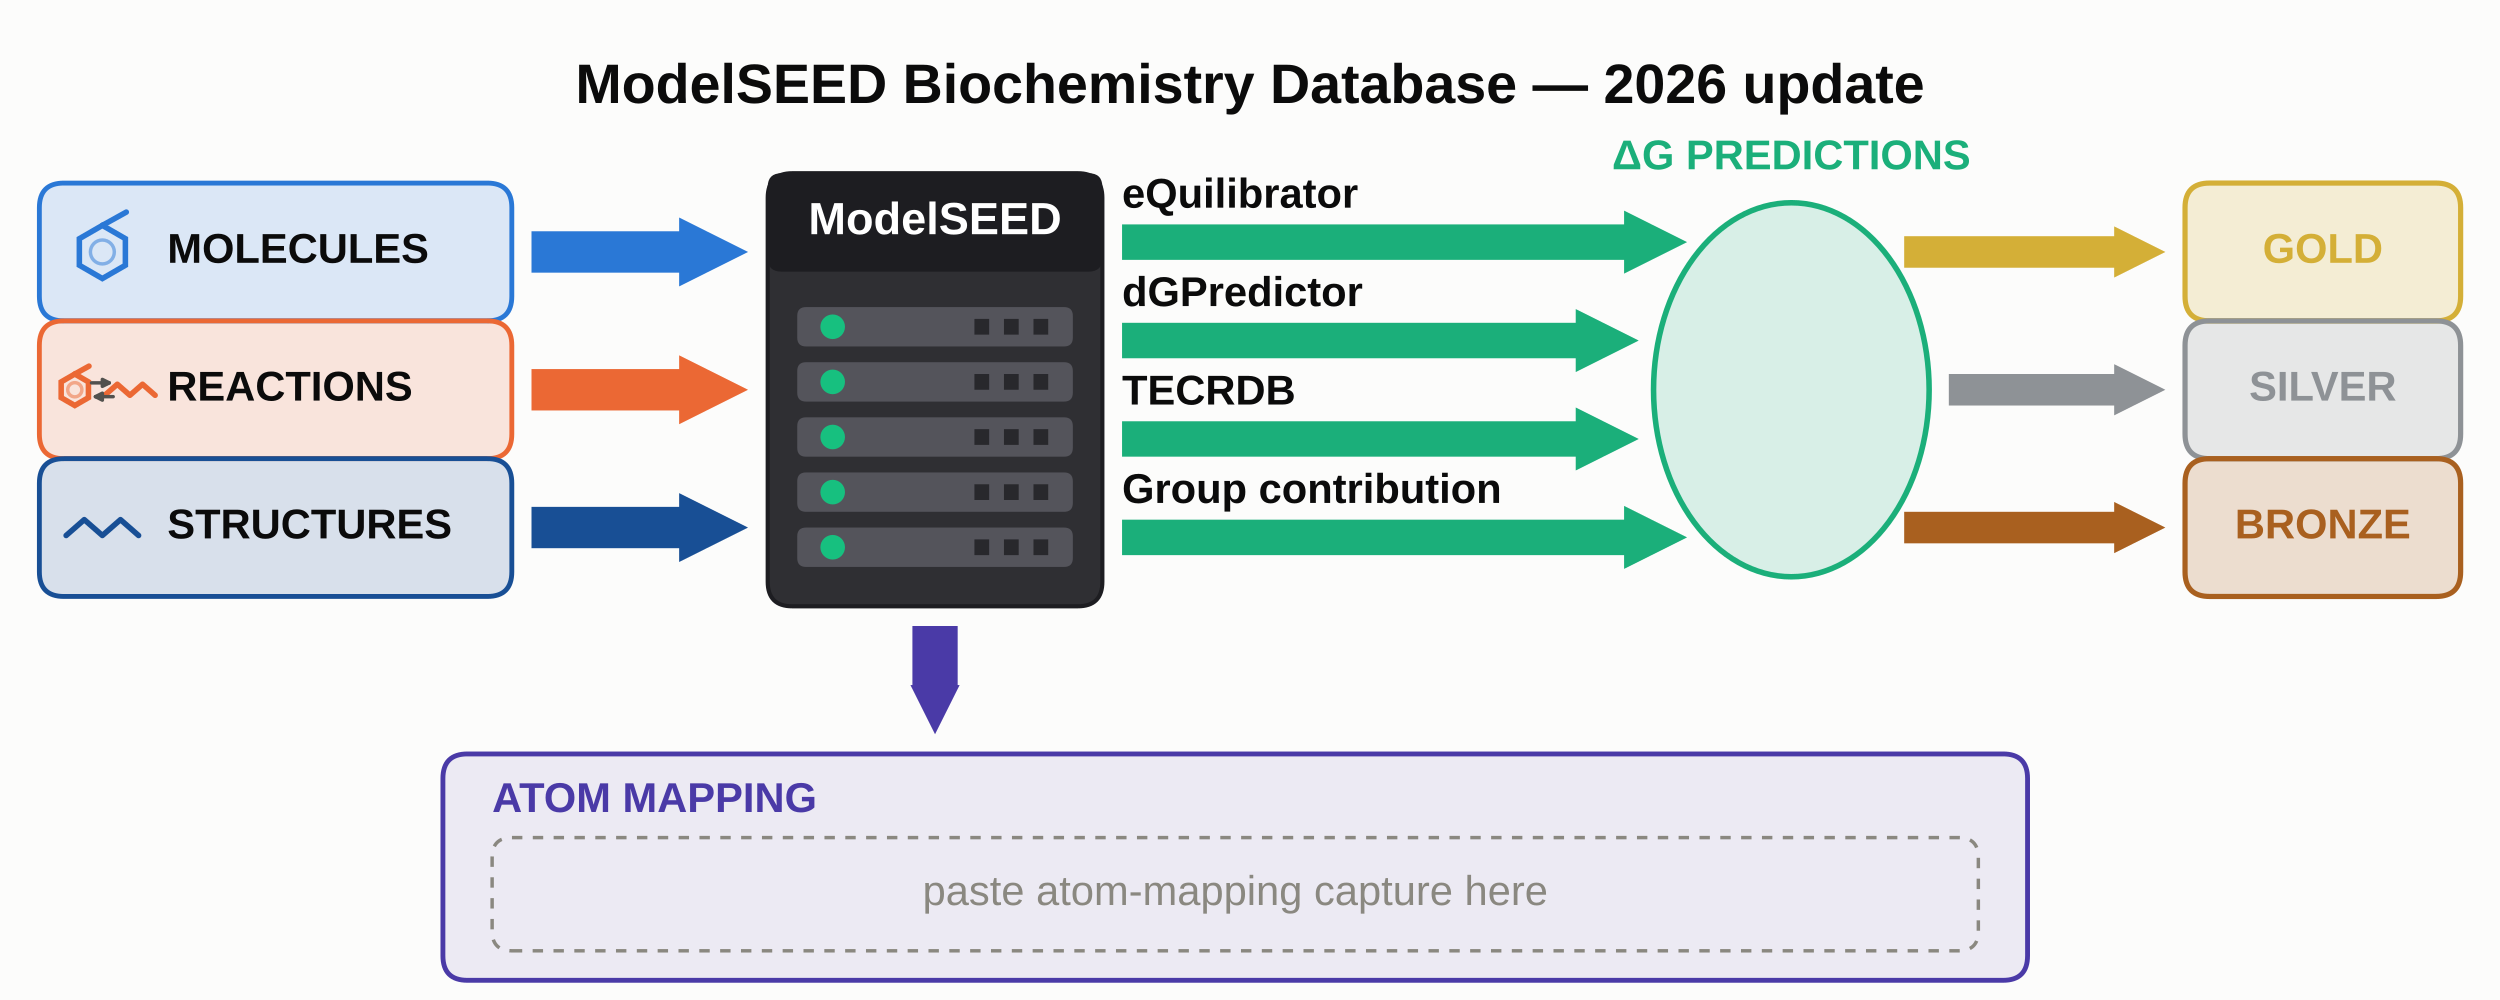
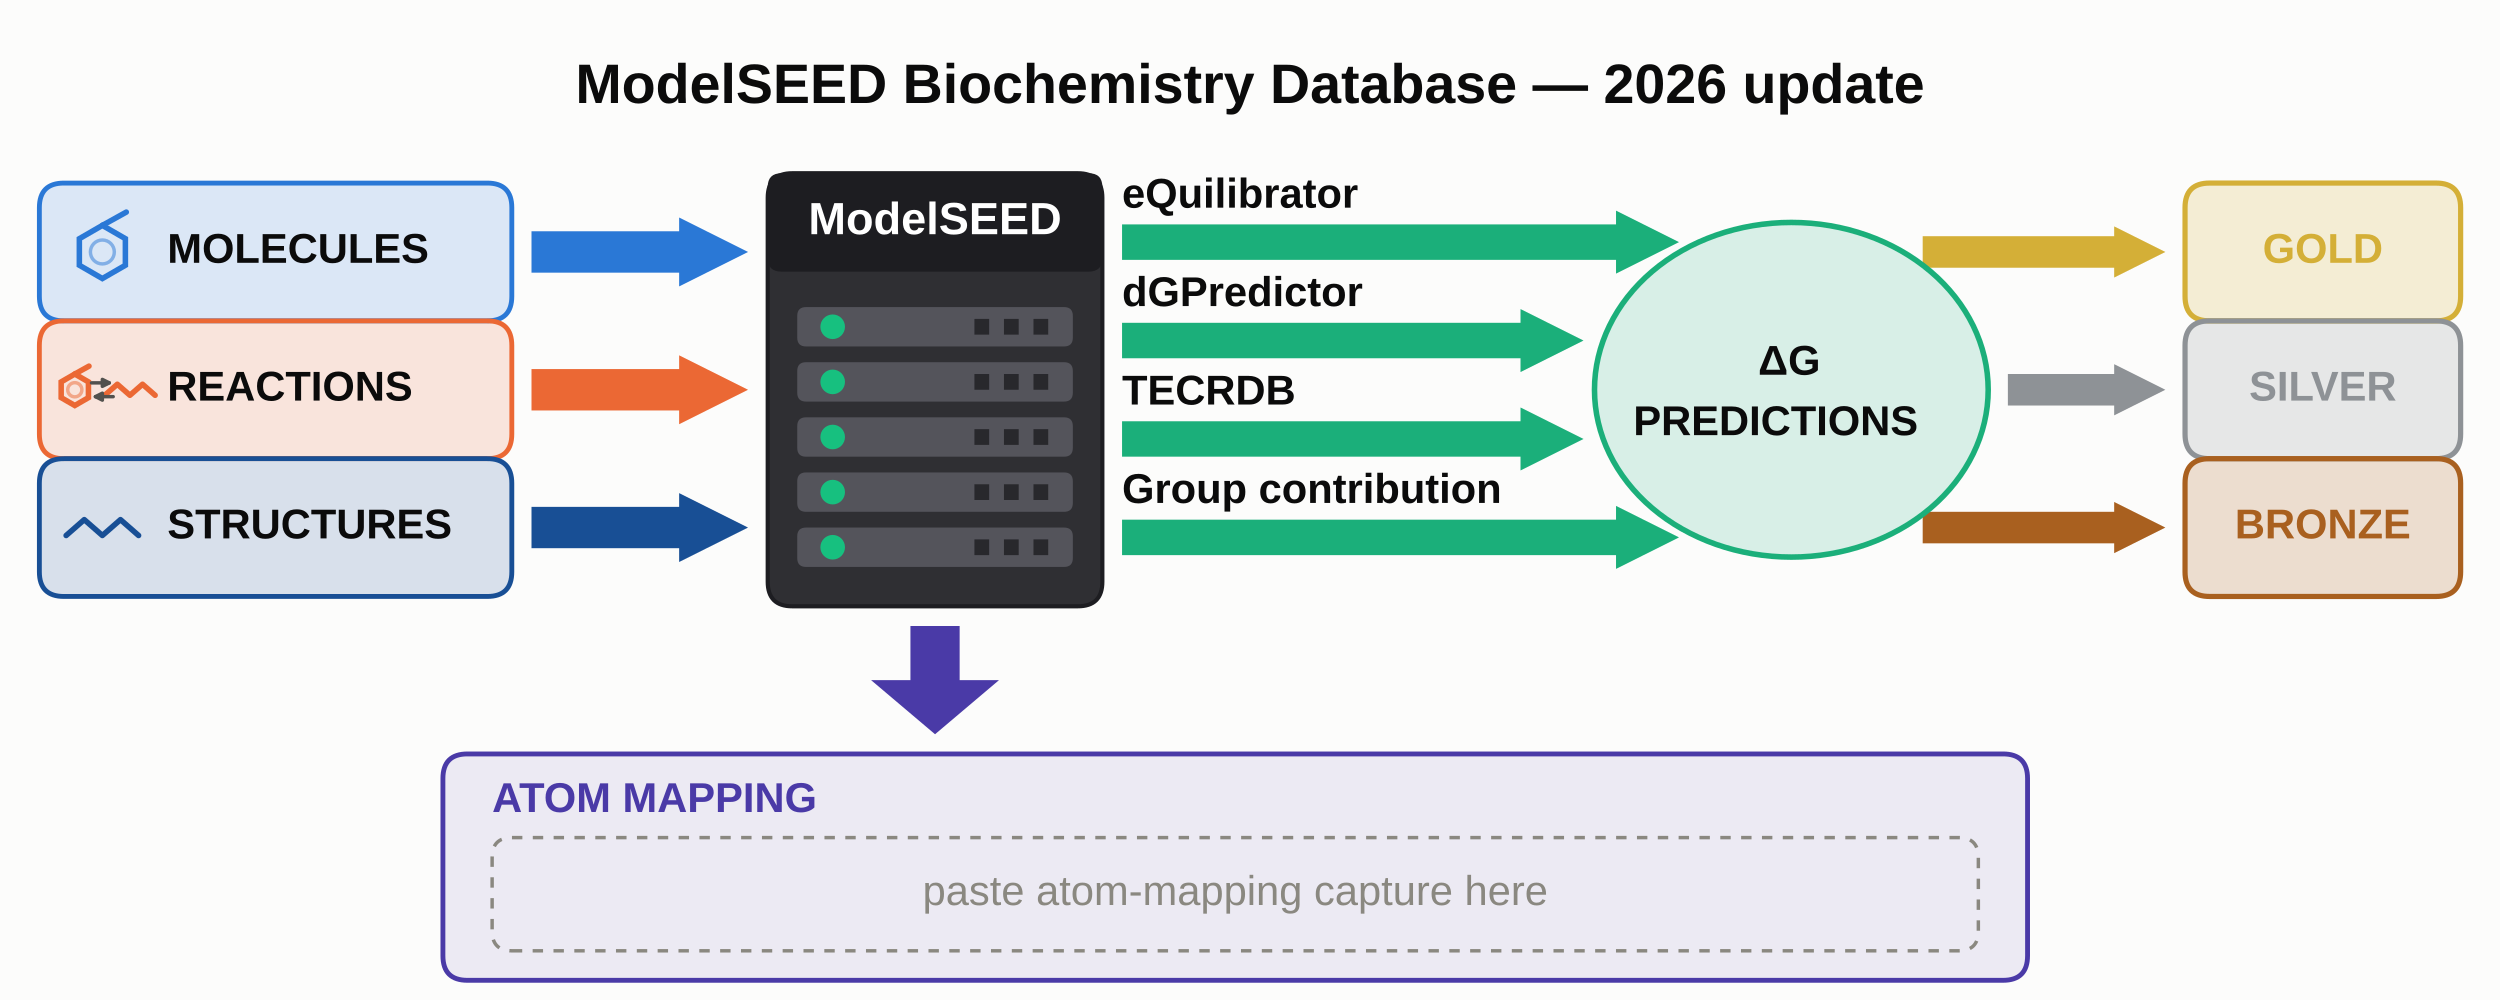
<svg xmlns="http://www.w3.org/2000/svg" width="720pt" height="288pt" viewBox="0 0 720 288" version="1.1">
  <defs>
    <style type="text/css">*{stroke-linejoin: round; stroke-linecap: butt}</style>
  </defs>
  <g id="figure_1">
    <g id="patch_1">
      <path d="M 0 288  L 720 288  L 720 0  L 0 0  z " style="fill: #fcfcfb" />
    </g>
    <g id="axes_1">
      <g id="patch_2">
-         <path d="M 18.425 92.409  L 140.315 92.409  Q 147.402 92.409 147.402 85.323  L 147.402 59.811  Q 147.402 52.724 140.315 52.724  L 18.425 52.724  Q 11.339 52.724 11.339 59.811  L 11.339 85.323  Q 11.339 92.409 18.425 92.409  z " clip-path="url(#p11596e34c2)" style="fill: #2a78d6; opacity: 0.16" />
+         <path d="M 18.425 92.409  L 140.315 92.409  Q 147.402 92.409 147.402 85.323  L 147.402 59.811  Q 147.402 52.724 140.315 52.724  L 18.425 52.724  Q 11.339 52.724 11.339 59.811  L 11.339 85.323  Q 11.339 92.409 18.425 92.409  z " clip-path="url(#pfcc7921857)" style="fill: #2a78d6; opacity: 0.16" />
      </g>
      <g id="patch_3">
-         <path d="M 18.425 92.409  L 140.315 92.409  Q 147.402 92.409 147.402 85.323  L 147.402 59.811  Q 147.402 52.724 140.315 52.724  L 18.425 52.724  Q 11.339 52.724 11.339 59.811  L 11.339 85.323  Q 11.339 92.409 18.425 92.409  L 18.425 92.409  z " clip-path="url(#p11596e34c2)" style="fill: none; stroke: #2a78d6; stroke-width: 1.4; stroke-linejoin: miter" />
+         <path d="M 18.425 92.409  L 140.315 92.409  Q 147.402 92.409 147.402 85.323  L 147.402 59.811  Q 147.402 52.724 140.315 52.724  L 18.425 52.724  Q 11.339 52.724 11.339 59.811  L 11.339 85.323  Q 11.339 92.409 18.425 92.409  L 18.425 92.409  z " clip-path="url(#pfcc7921857)" style="fill: none; stroke: #2a78d6; stroke-width: 1.4; stroke-linejoin: miter" />
      </g>
      <g id="patch_4">
-         <path d="M 18.425 132.094  L 140.315 132.094  Q 147.402 132.094 147.402 125.008  L 147.402 99.496  Q 147.402 92.409 140.315 92.409  L 18.425 92.409  Q 11.339 92.409 11.339 99.496  L 11.339 125.008  Q 11.339 132.094 18.425 132.094  z " clip-path="url(#p11596e34c2)" style="fill: #eb6834; opacity: 0.16" />
+         <path d="M 18.425 132.094  L 140.315 132.094  Q 147.402 132.094 147.402 125.008  L 147.402 99.496  Q 147.402 92.409 140.315 92.409  L 18.425 92.409  Q 11.339 92.409 11.339 99.496  L 11.339 125.008  Q 11.339 132.094 18.425 132.094  z " clip-path="url(#pfcc7921857)" style="fill: #eb6834; opacity: 0.16" />
      </g>
      <g id="patch_5">
-         <path d="M 18.425 132.094  L 140.315 132.094  Q 147.402 132.094 147.402 125.008  L 147.402 99.496  Q 147.402 92.409 140.315 92.409  L 18.425 92.409  Q 11.339 92.409 11.339 99.496  L 11.339 125.008  Q 11.339 132.094 18.425 132.094  L 18.425 132.094  z " clip-path="url(#p11596e34c2)" style="fill: none; stroke: #eb6834; stroke-width: 1.4; stroke-linejoin: miter" />
+         <path d="M 18.425 132.094  L 140.315 132.094  Q 147.402 132.094 147.402 125.008  L 147.402 99.496  Q 147.402 92.409 140.315 92.409  L 18.425 92.409  Q 11.339 92.409 11.339 99.496  L 11.339 125.008  Q 11.339 132.094 18.425 132.094  L 18.425 132.094  z " clip-path="url(#pfcc7921857)" style="fill: none; stroke: #eb6834; stroke-width: 1.4; stroke-linejoin: miter" />
      </g>
      <g id="patch_6">
-         <path d="M 18.425 171.78  L 140.315 171.78  Q 147.402 171.78 147.402 164.693  L 147.402 139.181  Q 147.402 132.094 140.315 132.094  L 18.425 132.094  Q 11.339 132.094 11.339 139.181  L 11.339 164.693  Q 11.339 171.78 18.425 171.78  z " clip-path="url(#p11596e34c2)" style="fill: #184f95; opacity: 0.16" />
+         <path d="M 18.425 171.78  L 140.315 171.78  Q 147.402 171.78 147.402 164.693  L 147.402 139.181  Q 147.402 132.094 140.315 132.094  L 18.425 132.094  Q 11.339 132.094 11.339 139.181  L 11.339 164.693  Q 11.339 171.78 18.425 171.78  z " clip-path="url(#pfcc7921857)" style="fill: #184f95; opacity: 0.16" />
      </g>
      <g id="patch_7">
-         <path d="M 18.425 171.78  L 140.315 171.78  Q 147.402 171.78 147.402 164.693  L 147.402 139.181  Q 147.402 132.094 140.315 132.094  L 18.425 132.094  Q 11.339 132.094 11.339 139.181  L 11.339 164.693  Q 11.339 171.78 18.425 171.78  L 18.425 171.78  z " clip-path="url(#p11596e34c2)" style="fill: none; stroke: #184f95; stroke-width: 1.4; stroke-linejoin: miter" />
+         <path d="M 18.425 171.78  L 140.315 171.78  Q 147.402 171.78 147.402 164.693  L 147.402 139.181  Q 147.402 132.094 140.315 132.094  L 18.425 132.094  Q 11.339 132.094 11.339 139.181  L 11.339 164.693  Q 11.339 171.78 18.425 171.78  L 18.425 171.78  z " clip-path="url(#pfcc7921857)" style="fill: none; stroke: #184f95; stroke-width: 1.4; stroke-linejoin: miter" />
      </g>
      <g id="patch_8">
-         <path d="M 134.646 282.331  L 576.85 282.331  Q 583.937 282.331 583.937 275.244  L 583.937 224.22  Q 583.937 217.134 576.85 217.134  L 134.646 217.134  Q 127.559 217.134 127.559 224.22  L 127.559 275.244  Q 127.559 282.331 134.646 282.331  z " clip-path="url(#p11596e34c2)" style="fill: #4a3aa7; opacity: 0.09" />
+         <path d="M 134.646 282.331  L 576.85 282.331  Q 583.937 282.331 583.937 275.244  L 583.937 224.22  Q 583.937 217.134 576.85 217.134  L 134.646 217.134  Q 127.559 217.134 127.559 224.22  L 127.559 275.244  Q 127.559 282.331 134.646 282.331  z " clip-path="url(#pfcc7921857)" style="fill: #4a3aa7; opacity: 0.09" />
      </g>
      <g id="patch_9">
-         <path d="M 134.646 282.331  L 576.85 282.331  Q 583.937 282.331 583.937 275.244  L 583.937 224.22  Q 583.937 217.134 576.85 217.134  L 134.646 217.134  Q 127.559 217.134 127.559 224.22  L 127.559 275.244  Q 127.559 282.331 134.646 282.331  L 134.646 282.331  z " clip-path="url(#p11596e34c2)" style="fill: none; stroke: #4a3aa7; stroke-width: 1.4; stroke-linejoin: miter" />
+         <path d="M 134.646 282.331  L 576.85 282.331  Q 583.937 282.331 583.937 275.244  L 583.937 224.22  Q 583.937 217.134 576.85 217.134  L 134.646 217.134  Q 127.559 217.134 127.559 224.22  L 127.559 275.244  Q 127.559 282.331 134.646 282.331  L 134.646 282.331  z " clip-path="url(#pfcc7921857)" style="fill: none; stroke: #4a3aa7; stroke-width: 1.4; stroke-linejoin: miter" />
      </g>
      <g id="patch_10">
-         <path d="M 147.402 273.827  L 564.094 273.827  Q 569.764 273.827 569.764 268.157  L 569.764 246.898  Q 569.764 241.228 564.094 241.228  L 147.402 241.228  Q 141.732 241.228 141.732 246.898  L 141.732 268.157  Q 141.732 273.827 147.402 273.827  L 147.402 273.827  z " clip-path="url(#p11596e34c2)" style="fill: none; stroke-dasharray: 3,3; stroke-dashoffset: 0; stroke: #8a8880; stroke-linejoin: miter" />
+         <path d="M 147.402 273.827  L 564.094 273.827  Q 569.764 273.827 569.764 268.157  L 569.764 246.898  Q 569.764 241.228 564.094 241.228  L 147.402 241.228  Q 141.732 241.228 141.732 246.898  L 141.732 268.157  Q 141.732 273.827 147.402 273.827  L 147.402 273.827  z " clip-path="url(#pfcc7921857)" style="fill: none; stroke-dasharray: 3,3; stroke-dashoffset: 0; stroke: #8a8880; stroke-linejoin: miter" />
      </g>
      <g id="patch_11">
-         <path d="M 636.378 92.409  L 701.575 92.409  Q 708.661 92.409 708.661 85.323  L 708.661 59.811  Q 708.661 52.724 701.575 52.724  L 636.378 52.724  Q 629.291 52.724 629.291 59.811  L 629.291 85.323  Q 629.291 92.409 636.378 92.409  z " clip-path="url(#p11596e34c2)" style="fill: #d4af37; opacity: 0.2" />
+         <path d="M 636.378 92.409  L 701.575 92.409  Q 708.661 92.409 708.661 85.323  L 708.661 59.811  Q 708.661 52.724 701.575 52.724  L 636.378 52.724  Q 629.291 52.724 629.291 59.811  L 629.291 85.323  Q 629.291 92.409 636.378 92.409  z " clip-path="url(#pfcc7921857)" style="fill: #d4af37; opacity: 0.2" />
      </g>
      <g id="patch_12">
-         <path d="M 636.378 92.409  L 701.575 92.409  Q 708.661 92.409 708.661 85.323  L 708.661 59.811  Q 708.661 52.724 701.575 52.724  L 636.378 52.724  Q 629.291 52.724 629.291 59.811  L 629.291 85.323  Q 629.291 92.409 636.378 92.409  L 636.378 92.409  z " clip-path="url(#p11596e34c2)" style="fill: none; stroke: #d4af37; stroke-width: 1.5; stroke-linejoin: miter" />
+         <path d="M 636.378 92.409  L 701.575 92.409  Q 708.661 92.409 708.661 85.323  L 708.661 59.811  Q 708.661 52.724 701.575 52.724  L 636.378 52.724  Q 629.291 52.724 629.291 59.811  L 629.291 85.323  Q 629.291 92.409 636.378 92.409  L 636.378 92.409  z " clip-path="url(#pfcc7921857)" style="fill: none; stroke: #d4af37; stroke-width: 1.5; stroke-linejoin: miter" />
      </g>
      <g id="patch_13">
-         <path d="M 636.378 132.094  L 701.575 132.094  Q 708.661 132.094 708.661 125.008  L 708.661 99.496  Q 708.661 92.409 701.575 92.409  L 636.378 92.409  Q 629.291 92.409 629.291 99.496  L 629.291 125.008  Q 629.291 132.094 636.378 132.094  z " clip-path="url(#p11596e34c2)" style="fill: #8e9296; opacity: 0.2" />
+         <path d="M 636.378 132.094  L 701.575 132.094  Q 708.661 132.094 708.661 125.008  L 708.661 99.496  Q 708.661 92.409 701.575 92.409  L 636.378 92.409  Q 629.291 92.409 629.291 99.496  L 629.291 125.008  Q 629.291 132.094 636.378 132.094  z " clip-path="url(#pfcc7921857)" style="fill: #8e9296; opacity: 0.2" />
      </g>
      <g id="patch_14">
-         <path d="M 636.378 132.094  L 701.575 132.094  Q 708.661 132.094 708.661 125.008  L 708.661 99.496  Q 708.661 92.409 701.575 92.409  L 636.378 92.409  Q 629.291 92.409 629.291 99.496  L 629.291 125.008  Q 629.291 132.094 636.378 132.094  L 636.378 132.094  z " clip-path="url(#p11596e34c2)" style="fill: none; stroke: #8e9296; stroke-width: 1.5; stroke-linejoin: miter" />
+         <path d="M 636.378 132.094  L 701.575 132.094  Q 708.661 132.094 708.661 125.008  L 708.661 99.496  Q 708.661 92.409 701.575 92.409  L 636.378 92.409  Q 629.291 92.409 629.291 99.496  L 629.291 125.008  Q 629.291 132.094 636.378 132.094  L 636.378 132.094  z " clip-path="url(#pfcc7921857)" style="fill: none; stroke: #8e9296; stroke-width: 1.5; stroke-linejoin: miter" />
      </g>
      <g id="patch_15">
-         <path d="M 636.378 171.78  L 701.575 171.78  Q 708.661 171.78 708.661 164.693  L 708.661 139.181  Q 708.661 132.094 701.575 132.094  L 636.378 132.094  Q 629.291 132.094 629.291 139.181  L 629.291 164.693  Q 629.291 171.78 636.378 171.78  z " clip-path="url(#p11596e34c2)" style="fill: #a9601f; opacity: 0.2" />
+         <path d="M 636.378 171.78  L 701.575 171.78  Q 708.661 171.78 708.661 164.693  L 708.661 139.181  Q 708.661 132.094 701.575 132.094  L 636.378 132.094  Q 629.291 132.094 629.291 139.181  L 629.291 164.693  Q 629.291 171.78 636.378 171.78  z " clip-path="url(#pfcc7921857)" style="fill: #a9601f; opacity: 0.2" />
      </g>
      <g id="patch_16">
-         <path d="M 636.378 171.78  L 701.575 171.78  Q 708.661 171.78 708.661 164.693  L 708.661 139.181  Q 708.661 132.094 701.575 132.094  L 636.378 132.094  Q 629.291 132.094 629.291 139.181  L 629.291 164.693  Q 629.291 171.78 636.378 171.78  L 636.378 171.78  z " clip-path="url(#p11596e34c2)" style="fill: none; stroke: #a9601f; stroke-width: 1.5; stroke-linejoin: miter" />
+         <path d="M 636.378 171.78  L 701.575 171.78  Q 708.661 171.78 708.661 164.693  L 708.661 139.181  Q 708.661 132.094 701.575 132.094  L 636.378 132.094  Q 629.291 132.094 629.291 139.181  L 629.291 164.693  Q 629.291 171.78 636.378 171.78  L 636.378 171.78  z " clip-path="url(#pfcc7921857)" style="fill: none; stroke: #a9601f; stroke-width: 1.5; stroke-linejoin: miter" />
      </g>
      <g id="patch_17">
-         <path d="M 153.071 78.52  L 195.591 78.52  L 195.591 82.488  L 215.433 72.567  L 195.591 62.646  L 195.591 66.614  L 153.071 66.614  z " clip-path="url(#p11596e34c2)" style="fill: #2a78d6" />
+         <path d="M 153.071 78.52  L 195.591 78.52  L 195.591 82.488  L 215.433 72.567  L 195.591 62.646  L 195.591 66.614  L 153.071 66.614  z " clip-path="url(#pfcc7921857)" style="fill: #2a78d6" />
      </g>
      <g id="patch_18">
-         <path d="M 153.071 118.205  L 195.591 118.205  L 195.591 122.173  L 215.433 112.252  L 195.591 102.331  L 195.591 106.299  L 153.071 106.299  z " clip-path="url(#p11596e34c2)" style="fill: #eb6834" />
+         <path d="M 153.071 118.205  L 195.591 118.205  L 195.591 122.173  L 215.433 112.252  L 195.591 102.331  L 195.591 106.299  L 153.071 106.299  z " clip-path="url(#pfcc7921857)" style="fill: #eb6834" />
      </g>
      <g id="patch_19">
-         <path d="M 153.071 157.89  L 195.591 157.89  L 195.591 161.858  L 215.433 151.937  L 195.591 142.016  L 195.591 145.984  L 153.071 145.984  z " clip-path="url(#p11596e34c2)" style="fill: #184f95" />
+         <path d="M 153.071 157.89  L 195.591 157.89  L 195.591 161.858  L 215.433 151.937  L 195.591 142.016  L 195.591 145.984  L 153.071 145.984  z " clip-path="url(#pfcc7921857)" style="fill: #184f95" />
      </g>
      <g id="patch_20">
-         <path d="M 262.772 180.283  L 262.772 197.291  L 262.205 197.291  L 269.291 211.465  L 276.378 197.291  L 275.811 197.291  L 275.811 180.283  z " clip-path="url(#p11596e34c2)" style="fill: #4a3aa7" />
+         <path d="M 262.205 180.283  L 262.205 195.874  L 250.866 195.874  L 269.291 211.465  L 287.717 195.874  L 276.378 195.874  L 276.378 180.283  z " clip-path="url(#pfcc7921857)" style="fill: #4a3aa7" />
      </g>
      <g id="patch_21">
-         <path d="M 323.15 74.835  L 467.736 74.835  L 467.736 78.803  L 485.878 69.732  L 467.736 60.661  L 467.736 64.63  L 323.15 64.63  z " clip-path="url(#p11596e34c2)" style="fill: #1baf7a" />
+         <path d="M 323.15 74.835  L 465.415 74.835  L 465.415 78.803  L 483.557 69.732  L 465.415 60.661  L 465.415 64.63  L 323.15 64.63  z " clip-path="url(#pfcc7921857)" style="fill: #1baf7a" />
      </g>
      <g id="patch_22">
-         <path d="M 323.15 103.181  L 453.808 103.181  L 453.808 107.15  L 471.95 98.079  L 453.808 89.008  L 453.808 92.976  L 323.15 92.976  z " clip-path="url(#p11596e34c2)" style="fill: #1baf7a" />
+         <path d="M 323.15 103.181  L 437.909 103.181  L 437.909 107.15  L 456.051 98.079  L 437.909 89.008  L 437.909 92.976  L 323.15 92.976  z " clip-path="url(#pfcc7921857)" style="fill: #1baf7a" />
      </g>
      <g id="patch_23">
-         <path d="M 323.15 131.528  L 453.808 131.528  L 453.808 135.496  L 471.95 126.425  L 453.808 117.354  L 453.808 121.323  L 323.15 121.323  z " clip-path="url(#p11596e34c2)" style="fill: #1baf7a" />
+         <path d="M 323.15 131.528  L 437.909 131.528  L 437.909 135.496  L 456.051 126.425  L 437.909 117.354  L 437.909 121.323  L 323.15 121.323  z " clip-path="url(#pfcc7921857)" style="fill: #1baf7a" />
      </g>
      <g id="patch_24">
-         <path d="M 323.15 159.874  L 467.736 159.874  L 467.736 163.843  L 485.878 154.772  L 467.736 145.701  L 467.736 149.669  L 323.15 149.669  z " clip-path="url(#p11596e34c2)" style="fill: #1baf7a" />
+         <path d="M 323.15 159.874  L 465.415 159.874  L 465.415 163.843  L 483.557 154.772  L 465.415 145.701  L 465.415 149.669  L 323.15 149.669  z " clip-path="url(#pfcc7921857)" style="fill: #1baf7a" />
      </g>
      <g id="patch_25">
-         <path d="M 548.404 77.102  L 608.882 77.102  L 608.882 79.937  L 623.622 72.567  L 608.882 65.197  L 608.882 68.031  L 548.404 68.031  z " clip-path="url(#p11596e34c2)" style="fill: #d4af37" />
+         <path d="M 553.735 77.102  L 608.882 77.102  L 608.882 79.937  L 623.622 72.567  L 608.882 65.197  L 608.882 68.031  L 553.735 68.031  z " clip-path="url(#pfcc7921857)" style="fill: #d4af37" />
      </g>
      <g id="patch_26">
-         <path d="M 561.26 116.787  L 608.882 116.787  L 608.882 119.622  L 623.622 112.252  L 608.882 104.882  L 608.882 107.717  L 561.26 107.717  z " clip-path="url(#p11596e34c2)" style="fill: #8e9296" />
+         <path d="M 578.268 116.787  L 608.882 116.787  L 608.882 119.622  L 623.622 112.252  L 608.882 104.882  L 608.882 107.717  L 578.268 107.717  z " clip-path="url(#pfcc7921857)" style="fill: #8e9296" />
      </g>
      <g id="patch_27">
-         <path d="M 548.404 156.472  L 608.882 156.472  L 608.882 159.307  L 623.622 151.937  L 608.882 144.567  L 608.882 147.402  L 548.404 147.402  z " clip-path="url(#p11596e34c2)" style="fill: #a9601f" />
+         <path d="M 553.735 156.472  L 608.882 156.472  L 608.882 159.307  L 623.622 151.937  L 608.882 144.567  L 608.882 147.402  L 553.735 147.402  z " clip-path="url(#pfcc7921857)" style="fill: #a9601f" />
      </g>
      <g id="text_1">
        <text style="font-weight: 700; font-size: 16px; font-family: 'Arial', 'Liberation Sans', 'Helvetica', 'DejaVu Sans', sans-serif; text-anchor: middle; fill: #0b0b0b" x="360" y="29.669" transform="rotate(-0 360 29.66869)">ModelSEED Biochemistry Database  —  2026 update</text>
      </g>
      <g id="patch_28">
-         <path d="M 29.48 64.913  L 22.852 68.74  L 22.852 76.394  L 29.48 80.22  L 36.108 76.394  L 36.108 68.74  L 29.48 64.913  z " clip-path="url(#p11596e34c2)" style="fill: none; stroke: #2a78d6; stroke-width: 1.6; stroke-linejoin: miter" />
+         <path d="M 29.48 64.913  L 22.852 68.74  L 22.852 76.394  L 29.48 80.22  L 36.108 76.394  L 36.108 68.74  L 29.48 64.913  z " clip-path="url(#pfcc7921857)" style="fill: none; stroke: #2a78d6; stroke-width: 1.6; stroke-linejoin: miter" />
      </g>
      <g id="patch_29">
-         <path d="M 29.48 76.011  C 30.394 76.011 31.27 75.648 31.916 75.002  C 32.562 74.356 32.924 73.48 32.924 72.567  C 32.924 71.654 32.562 70.777 31.916 70.132  C 31.27 69.486 30.394 69.123 29.48 69.123  C 28.567 69.123 27.691 69.486 27.045 70.132  C 26.399 70.777 26.036 71.654 26.036 72.567  C 26.036 73.48 26.399 74.356 27.045 75.002  C 27.691 75.648 28.567 76.011 29.48 76.011  L 29.48 76.011  z " clip-path="url(#p11596e34c2)" style="fill: none; opacity: 0.5; stroke: #2a78d6; stroke-linejoin: miter" />
+         <path d="M 29.48 76.011  C 30.394 76.011 31.27 75.648 31.916 75.002  C 32.562 74.356 32.924 73.48 32.924 72.567  C 32.924 71.654 32.562 70.777 31.916 70.132  C 31.27 69.486 30.394 69.123 29.48 69.123  C 28.567 69.123 27.691 69.486 27.045 70.132  C 26.399 70.777 26.036 71.654 26.036 72.567  C 26.036 73.48 26.399 74.356 27.045 75.002  C 27.691 75.648 28.567 76.011 29.48 76.011  L 29.48 76.011  z " clip-path="url(#pfcc7921857)" style="fill: none; opacity: 0.5; stroke: #2a78d6; stroke-linejoin: miter" />
      </g>
      <g id="line2d_1">
-         <path d="M 29.48 64.913  L 36.369 61.087  " clip-path="url(#p11596e34c2)" style="fill: none; stroke: #2a78d6; stroke-width: 1.6; stroke-linecap: round" />
+         <path d="M 29.48 64.913  L 36.369 61.087  " clip-path="url(#pfcc7921857)" style="fill: none; stroke: #2a78d6; stroke-width: 1.6; stroke-linecap: round" />
      </g>
      <g id="text_2">
        <text style="font-weight: 700; font-size: 12px; font-family: 'Arial', 'Liberation Sans', 'Helvetica', 'DejaVu Sans', sans-serif; text-anchor: start; fill: #0b0b0b" x="48.189" y="75.684" transform="rotate(-0 48.18898 75.68412)">MOLECULES</text>
      </g>
      <g id="patch_30">
-         <path d="M 21.543 107.717  L 17.616 109.984  L 17.616 114.52  L 21.543 116.787  L 25.471 114.52  L 25.471 109.984  L 21.543 107.717  z " clip-path="url(#p11596e34c2)" style="fill: none; stroke: #eb6834; stroke-width: 1.6; stroke-linejoin: miter" />
+         <path d="M 21.543 107.717  L 17.616 109.984  L 17.616 114.52  L 21.543 116.787  L 25.471 114.52  L 25.471 109.984  L 21.543 107.717  z " clip-path="url(#pfcc7921857)" style="fill: none; stroke: #eb6834; stroke-width: 1.6; stroke-linejoin: miter" />
      </g>
      <g id="patch_31">
-         <path d="M 21.543 114.293  C 22.085 114.293 22.604 114.078 22.986 113.695  C 23.369 113.312 23.584 112.793 23.584 112.252  C 23.584 111.711 23.369 111.192 22.986 110.809  C 22.604 110.426 22.085 110.211 21.543 110.211  C 21.002 110.211 20.483 110.426 20.1 110.809  C 19.717 111.192 19.502 111.711 19.502 112.252  C 19.502 112.793 19.717 113.312 20.1 113.695  C 20.483 114.078 21.002 114.293 21.543 114.293  L 21.543 114.293  z " clip-path="url(#p11596e34c2)" style="fill: none; opacity: 0.5; stroke: #eb6834; stroke-linejoin: miter" />
+         <path d="M 21.543 114.293  C 22.085 114.293 22.604 114.078 22.986 113.695  C 23.369 113.312 23.584 112.793 23.584 112.252  C 23.584 111.711 23.369 111.192 22.986 110.809  C 22.604 110.426 22.085 110.211 21.543 110.211  C 21.002 110.211 20.483 110.426 20.1 110.809  C 19.717 111.192 19.502 111.711 19.502 112.252  C 19.502 112.793 19.717 113.312 20.1 113.695  C 20.483 114.078 21.002 114.293 21.543 114.293  L 21.543 114.293  z " clip-path="url(#pfcc7921857)" style="fill: none; opacity: 0.5; stroke: #eb6834; stroke-linejoin: miter" />
      </g>
      <g id="line2d_2">
-         <path d="M 21.543 107.717  L 25.625 105.449  " clip-path="url(#p11596e34c2)" style="fill: none; stroke: #eb6834; stroke-width: 1.6; stroke-linecap: round" />
+         <path d="M 21.543 107.717  L 25.625 105.449  " clip-path="url(#pfcc7921857)" style="fill: none; stroke: #eb6834; stroke-width: 1.6; stroke-linecap: round" />
      </g>
      <g id="line2d_3">
-         <path d="M 30.161 113.839  L 33.789 110.665  L 37.417 113.839  L 41.046 110.665  L 44.674 113.839  " clip-path="url(#p11596e34c2)" style="fill: none; stroke: #eb6834; stroke-width: 1.6; stroke-linecap: round" />
+         <path d="M 30.161 113.839  L 33.789 110.665  L 37.417 113.839  L 41.046 110.665  L 44.674 113.839  " clip-path="url(#pfcc7921857)" style="fill: none; stroke: #eb6834; stroke-width: 1.6; stroke-linecap: round" />
      </g>
      <g id="text_3">
        <text style="font-weight: 700; font-size: 12px; font-family: 'Arial', 'Liberation Sans', 'Helvetica', 'DejaVu Sans', sans-serif; text-anchor: start; fill: #0b0b0b" x="48.189" y="115.369" transform="rotate(-0 48.18898 115.3692)">REACTIONS</text>
      </g>
      <g id="line2d_4">
-         <path d="M 19.049 154.219  L 24.265 149.655  L 29.48 154.219  L 34.696 149.655  L 39.912 154.219  " clip-path="url(#p11596e34c2)" style="fill: none; stroke: #184f95; stroke-width: 1.6; stroke-linecap: round" />
+         <path d="M 19.049 154.219  L 24.265 149.655  L 29.48 154.219  L 34.696 149.655  L 39.912 154.219  " clip-path="url(#pfcc7921857)" style="fill: none; stroke: #184f95; stroke-width: 1.6; stroke-linecap: round" />
      </g>
      <g id="text_4">
        <text style="font-weight: 700; font-size: 12px; font-family: 'Arial', 'Liberation Sans', 'Helvetica', 'DejaVu Sans', sans-serif; text-anchor: start; fill: #0b0b0b" x="48.189" y="155.054" transform="rotate(-0 48.18898 155.0542)">STRUCTURES</text>
      </g>
      <g id="patch_32">
-         <path d="M 228.189 174.614  L 310.394 174.614  Q 317.48 174.614 317.48 167.528  L 317.48 56.976  Q 317.48 49.89 310.394 49.89  L 228.189 49.89  Q 221.102 49.89 221.102 56.976  L 221.102 167.528  Q 221.102 174.614 228.189 174.614  z " clip-path="url(#p11596e34c2)" style="fill: #2f2f33; stroke: #1d1d21; stroke-width: 1.2; stroke-linejoin: miter" />
+         <path d="M 228.189 174.614  L 310.394 174.614  Q 317.48 174.614 317.48 167.528  L 317.48 56.976  Q 317.48 49.89 310.394 49.89  L 228.189 49.89  Q 221.102 49.89 221.102 56.976  L 221.102 167.528  Q 221.102 174.614 228.189 174.614  z " clip-path="url(#pfcc7921857)" style="fill: #2f2f33; stroke: #1d1d21; stroke-width: 1.2; stroke-linejoin: miter" />
      </g>
      <g id="text_5">
        <text style="font-weight: 700; font-size: 12px; font-family: 'Arial', 'Liberation Sans', 'Helvetica', 'DejaVu Sans', sans-serif; text-anchor: start; fill: #4a3aa7" x="141.732" y="233.857" transform="rotate(-0 141.7323 233.8573)">ATOM MAPPING</text>
      </g>
      <g id="text_6">
        <text style="font-size: 12px; font-family: 'Arial', 'Liberation Sans', 'Helvetica', 'DejaVu Sans', sans-serif; text-anchor: middle; fill: #8a8880" x="355.748" y="260.645" transform="rotate(-0 355.748 260.6452)">paste atom-mapping capture here</text>
      </g>
      <g id="text_7">
        <text style="font-weight: 700; font-size: 12px; font-family: 'Arial', 'Liberation Sans', 'Helvetica', 'DejaVu Sans', sans-serif; text-anchor: start; fill: #0b0b0b" x="323.15" y="59.811" transform="rotate(-0 323.1496 59.81057)">eQuilibrator</text>
      </g>
      <g id="text_8">
        <text style="font-weight: 700; font-size: 12px; font-family: 'Arial', 'Liberation Sans', 'Helvetica', 'DejaVu Sans', sans-serif; text-anchor: start; fill: #0b0b0b" x="323.15" y="88.157" transform="rotate(-0 323.1496 88.15703)">dGPredictor</text>
      </g>
      <g id="text_9">
        <text style="font-weight: 700; font-size: 12px; font-family: 'Arial', 'Liberation Sans', 'Helvetica', 'DejaVu Sans', sans-serif; text-anchor: start; fill: #0b0b0b" x="323.15" y="116.503" transform="rotate(-0 323.1496 116.503)">TECRDB</text>
      </g>
      <g id="text_10">
        <text style="font-weight: 700; font-size: 12px; font-family: 'Arial', 'Liberation Sans', 'Helvetica', 'DejaVu Sans', sans-serif; text-anchor: start; fill: #0b0b0b" x="323.15" y="144.85" transform="rotate(-0 323.1496 144.8499)">Group contribution</text>
      </g>
      <g id="text_11">
-         <text style="font-weight: 700; font-size: 12px; font-family: 'Arial', 'Liberation Sans', 'Helvetica', 'DejaVu Sans', sans-serif; text-anchor: middle; fill: #1baf7a" x="515.906" y="48.755" transform="rotate(-0 515.9055 48.75498)">ΔG PREDICTIONS</text>
+         <text style="font-weight: 700; font-size: 12px; font-family: 'Arial', 'Liberation Sans', 'Helvetica', 'DejaVu Sans', sans-serif; text-anchor: middle; fill: #d4af37" x="668.976" y="75.684" transform="rotate(-0 668.9764 75.68412)">GOLD</text>
      </g>
      <g id="text_12">
-         <text style="font-weight: 700; font-size: 12px; font-family: 'Arial', 'Liberation Sans', 'Helvetica', 'DejaVu Sans', sans-serif; text-anchor: middle; fill: #d4af37" x="668.976" y="75.684" transform="rotate(-0 668.9764 75.68412)">GOLD</text>
+         <text style="font-weight: 700; font-size: 12px; font-family: 'Arial', 'Liberation Sans', 'Helvetica', 'DejaVu Sans', sans-serif; text-anchor: middle; fill: #8e9296" x="668.976" y="115.369" transform="rotate(-0 668.9764 115.3692)">SILVER</text>
      </g>
      <g id="text_13">
-         <text style="font-weight: 700; font-size: 12px; font-family: 'Arial', 'Liberation Sans', 'Helvetica', 'DejaVu Sans', sans-serif; text-anchor: middle; fill: #8e9296" x="668.976" y="115.369" transform="rotate(-0 668.9764 115.3692)">SILVER</text>
+         <text style="font-weight: 700; font-size: 12px; font-family: 'Arial', 'Liberation Sans', 'Helvetica', 'DejaVu Sans', sans-serif; text-anchor: middle; fill: #a9601f" x="668.976" y="155.054" transform="rotate(-0 668.9764 155.0542)">BRONZE</text>
+       </g>
+       <g id="patch_33">
+         <path d="M 26.362 110.268  Q 29.48 110.268 31.48 110.268  " clip-path="url(#pfcc7921857)" style="fill: none; stroke: #52514e; stroke-linecap: round" />
+         <path d="M 29.48 109.268  L 31.48 110.268  L 29.48 111.268  z " clip-path="url(#pfcc7921857)" style="fill: #52514e; stroke: #52514e; stroke-linecap: round" />
+       </g>
+       <g id="patch_34">
+         <path d="M 32.598 114.236  Q 29.48 114.236 27.48 114.236  " clip-path="url(#pfcc7921857)" style="fill: none; stroke: #52514e; stroke-linecap: round" />
+         <path d="M 29.48 115.236  L 27.48 114.236  L 29.48 113.236  z " clip-path="url(#pfcc7921857)" style="fill: #52514e; stroke: #52514e; stroke-linecap: round" />
+       </g>
+       <g id="patch_35">
+         <path d="M 225.071 78.236  L 313.512 78.236  Q 317.48 78.236 317.48 74.268  L 317.48 53.858  Q 317.48 49.89 313.512 49.89  L 225.071 49.89  Q 221.102 49.89 221.102 53.858  L 221.102 74.268  Q 221.102 78.236 225.071 78.236  z " clip-path="url(#pfcc7921857)" style="fill: #1d1d21" />
+       </g>
+       <g id="patch_36">
+         <path d="M 232.157 163.276  L 306.425 163.276  Q 308.976 163.276 308.976 160.724  L 308.976 154.488  Q 308.976 151.937 306.425 151.937  L 232.157 151.937  Q 229.606 151.937 229.606 154.488  L 229.606 160.724  Q 229.606 163.276 232.157 163.276  z " clip-path="url(#pfcc7921857)" style="fill: #54545b" />
+       </g>
+       <g id="patch_37">
+         <path d="M 232.157 147.402  L 306.425 147.402  Q 308.976 147.402 308.976 144.85  L 308.976 138.614  Q 308.976 136.063 306.425 136.063  L 232.157 136.063  Q 229.606 136.063 229.606 138.614  L 229.606 144.85  Q 229.606 147.402 232.157 147.402  z " clip-path="url(#pfcc7921857)" style="fill: #54545b" />
+       </g>
+       <g id="patch_38">
+         <path d="M 232.157 131.528  L 306.425 131.528  Q 308.976 131.528 308.976 128.976  L 308.976 122.74  Q 308.976 120.189 306.425 120.189  L 232.157 120.189  Q 229.606 120.189 229.606 122.74  L 229.606 128.976  Q 229.606 131.528 232.157 131.528  z " clip-path="url(#pfcc7921857)" style="fill: #54545b" />
+       </g>
+       <g id="patch_39">
+         <path d="M 232.157 115.654  L 306.425 115.654  Q 308.976 115.654 308.976 113.102  L 308.976 106.866  Q 308.976 104.315 306.425 104.315  L 232.157 104.315  Q 229.606 104.315 229.606 106.866  L 229.606 113.102  Q 229.606 115.654 232.157 115.654  z " clip-path="url(#pfcc7921857)" style="fill: #54545b" />
+       </g>
+       <g id="patch_40">
+         <path d="M 232.157 99.78  L 306.425 99.78  Q 308.976 99.78 308.976 97.228  L 308.976 90.992  Q 308.976 88.441 306.425 88.441  L 232.157 88.441  Q 229.606 88.441 229.606 90.992  L 229.606 97.228  Q 229.606 99.78 232.157 99.78  z " clip-path="url(#pfcc7921857)" style="fill: #54545b" />
      </g>
      <g id="text_14">
-         <text style="font-weight: 700; font-size: 12px; font-family: 'Arial', 'Liberation Sans', 'Helvetica', 'DejaVu Sans', sans-serif; text-anchor: middle; fill: #a9601f" x="668.976" y="155.054" transform="rotate(-0 668.9764 155.0542)">BRONZE</text>
-       </g>
-       <g id="patch_33">
-         <path d="M 26.362 110.268  Q 29.48 110.268 31.48 110.268  " clip-path="url(#p11596e34c2)" style="fill: none; stroke: #52514e; stroke-linecap: round" />
-         <path d="M 29.48 109.268  L 31.48 110.268  L 29.48 111.268  z " clip-path="url(#p11596e34c2)" style="fill: #52514e; stroke: #52514e; stroke-linecap: round" />
-       </g>
-       <g id="patch_34">
-         <path d="M 32.598 114.236  Q 29.48 114.236 27.48 114.236  " clip-path="url(#p11596e34c2)" style="fill: none; stroke: #52514e; stroke-linecap: round" />
-         <path d="M 29.48 115.236  L 27.48 114.236  L 29.48 113.236  z " clip-path="url(#p11596e34c2)" style="fill: #52514e; stroke: #52514e; stroke-linecap: round" />
-       </g>
-       <g id="patch_35">
-         <path d="M 225.071 78.236  L 313.512 78.236  Q 317.48 78.236 317.48 74.268  L 317.48 53.858  Q 317.48 49.89 313.512 49.89  L 225.071 49.89  Q 221.102 49.89 221.102 53.858  L 221.102 74.268  Q 221.102 78.236 225.071 78.236  z " clip-path="url(#p11596e34c2)" style="fill: #1d1d21" />
-       </g>
-       <g id="patch_36">
-         <path d="M 232.157 163.276  L 306.425 163.276  Q 308.976 163.276 308.976 160.724  L 308.976 154.488  Q 308.976 151.937 306.425 151.937  L 232.157 151.937  Q 229.606 151.937 229.606 154.488  L 229.606 160.724  Q 229.606 163.276 232.157 163.276  z " clip-path="url(#p11596e34c2)" style="fill: #54545b" />
-       </g>
-       <g id="patch_37">
-         <path d="M 232.157 147.402  L 306.425 147.402  Q 308.976 147.402 308.976 144.85  L 308.976 138.614  Q 308.976 136.063 306.425 136.063  L 232.157 136.063  Q 229.606 136.063 229.606 138.614  L 229.606 144.85  Q 229.606 147.402 232.157 147.402  z " clip-path="url(#p11596e34c2)" style="fill: #54545b" />
-       </g>
-       <g id="patch_38">
-         <path d="M 232.157 131.528  L 306.425 131.528  Q 308.976 131.528 308.976 128.976  L 308.976 122.74  Q 308.976 120.189 306.425 120.189  L 232.157 120.189  Q 229.606 120.189 229.606 122.74  L 229.606 128.976  Q 229.606 131.528 232.157 131.528  z " clip-path="url(#p11596e34c2)" style="fill: #54545b" />
-       </g>
-       <g id="patch_39">
-         <path d="M 232.157 115.654  L 306.425 115.654  Q 308.976 115.654 308.976 113.102  L 308.976 106.866  Q 308.976 104.315 306.425 104.315  L 232.157 104.315  Q 229.606 104.315 229.606 106.866  L 229.606 113.102  Q 229.606 115.654 232.157 115.654  z " clip-path="url(#p11596e34c2)" style="fill: #54545b" />
-       </g>
-       <g id="patch_40">
-         <path d="M 232.157 99.78  L 306.425 99.78  Q 308.976 99.78 308.976 97.228  L 308.976 90.992  Q 308.976 88.441 306.425 88.441  L 232.157 88.441  Q 229.606 88.441 229.606 90.992  L 229.606 97.228  Q 229.606 99.78 232.157 99.78  z " clip-path="url(#p11596e34c2)" style="fill: #54545b" />
+         <text style="font-weight: 700; font-size: 13px; font-family: 'Arial', 'Liberation Sans', 'Helvetica', 'DejaVu Sans', sans-serif; text-anchor: middle; fill: #ffffff" x="269.291" y="67.44" transform="rotate(-0 269.2913 67.44045)">ModelSEED</text>
+       </g>
+       <g id="patch_41">
+         <path d="M 280.63 159.874  L 284.882 159.874  L 284.882 155.339  L 280.63 155.339  z " clip-path="url(#pfcc7921857)" style="fill: #1d1d21; opacity: 0.8" />
+       </g>
+       <g id="patch_42">
+         <path d="M 289.134 159.874  L 293.386 159.874  L 293.386 155.339  L 289.134 155.339  z " clip-path="url(#pfcc7921857)" style="fill: #1d1d21; opacity: 0.8" />
+       </g>
+       <g id="patch_43">
+         <path d="M 297.638 159.874  L 301.89 159.874  L 301.89 155.339  L 297.638 155.339  z " clip-path="url(#pfcc7921857)" style="fill: #1d1d21; opacity: 0.8" />
+       </g>
+       <g id="patch_44">
+         <path d="M 239.811 161.15  C 240.751 161.15 241.652 160.776 242.317 160.112  C 242.981 159.447 243.354 158.546 243.354 157.606  C 243.354 156.667 242.981 155.765 242.317 155.101  C 241.652 154.436 240.751 154.063 239.811 154.063  C 238.871 154.063 237.97 154.436 237.306 155.101  C 236.641 155.765 236.268 156.667 236.268 157.606  C 236.268 158.546 236.641 159.447 237.306 160.112  C 237.97 160.776 238.871 161.15 239.811 161.15  z " clip-path="url(#pfcc7921857)" style="fill: #17c07f" />
+       </g>
+       <g id="patch_45">
+         <path d="M 280.63 144  L 284.882 144  L 284.882 139.465  L 280.63 139.465  z " clip-path="url(#pfcc7921857)" style="fill: #1d1d21; opacity: 0.8" />
+       </g>
+       <g id="patch_46">
+         <path d="M 289.134 144  L 293.386 144  L 293.386 139.465  L 289.134 139.465  z " clip-path="url(#pfcc7921857)" style="fill: #1d1d21; opacity: 0.8" />
+       </g>
+       <g id="patch_47">
+         <path d="M 297.638 144  L 301.89 144  L 301.89 139.465  L 297.638 139.465  z " clip-path="url(#pfcc7921857)" style="fill: #1d1d21; opacity: 0.8" />
+       </g>
+       <g id="patch_48">
+         <path d="M 239.811 145.276  C 240.751 145.276 241.652 144.902 242.317 144.238  C 242.981 143.573 243.354 142.672 243.354 141.732  C 243.354 140.793 242.981 139.891 242.317 139.227  C 241.652 138.562 240.751 138.189 239.811 138.189  C 238.871 138.189 237.97 138.562 237.306 139.227  C 236.641 139.891 236.268 140.793 236.268 141.732  C 236.268 142.672 236.641 143.573 237.306 144.238  C 237.97 144.902 238.871 145.276 239.811 145.276  z " clip-path="url(#pfcc7921857)" style="fill: #17c07f" />
+       </g>
+       <g id="patch_49">
+         <path d="M 280.63 128.126  L 284.882 128.126  L 284.882 123.591  L 280.63 123.591  z " clip-path="url(#pfcc7921857)" style="fill: #1d1d21; opacity: 0.8" />
+       </g>
+       <g id="patch_50">
+         <path d="M 289.134 128.126  L 293.386 128.126  L 293.386 123.591  L 289.134 123.591  z " clip-path="url(#pfcc7921857)" style="fill: #1d1d21; opacity: 0.8" />
+       </g>
+       <g id="patch_51">
+         <path d="M 297.638 128.126  L 301.89 128.126  L 301.89 123.591  L 297.638 123.591  z " clip-path="url(#pfcc7921857)" style="fill: #1d1d21; opacity: 0.8" />
+       </g>
+       <g id="patch_52">
+         <path d="M 239.811 129.402  C 240.751 129.402 241.652 129.028 242.317 128.364  C 242.981 127.699 243.354 126.798 243.354 125.858  C 243.354 124.919 242.981 124.017 242.317 123.353  C 241.652 122.688 240.751 122.315 239.811 122.315  C 238.871 122.315 237.97 122.688 237.306 123.353  C 236.641 124.017 236.268 124.919 236.268 125.858  C 236.268 126.798 236.641 127.699 237.306 128.364  C 237.97 129.028 238.871 129.402 239.811 129.402  z " clip-path="url(#pfcc7921857)" style="fill: #17c07f" />
+       </g>
+       <g id="patch_53">
+         <path d="M 280.63 112.252  L 284.882 112.252  L 284.882 107.717  L 280.63 107.717  z " clip-path="url(#pfcc7921857)" style="fill: #1d1d21; opacity: 0.8" />
+       </g>
+       <g id="patch_54">
+         <path d="M 289.134 112.252  L 293.386 112.252  L 293.386 107.717  L 289.134 107.717  z " clip-path="url(#pfcc7921857)" style="fill: #1d1d21; opacity: 0.8" />
+       </g>
+       <g id="patch_55">
+         <path d="M 297.638 112.252  L 301.89 112.252  L 301.89 107.717  L 297.638 107.717  z " clip-path="url(#pfcc7921857)" style="fill: #1d1d21; opacity: 0.8" />
+       </g>
+       <g id="patch_56">
+         <path d="M 239.811 113.528  C 240.751 113.528 241.652 113.154 242.317 112.49  C 242.981 111.825 243.354 110.924 243.354 109.984  C 243.354 109.045 242.981 108.143 242.317 107.479  C 241.652 106.814 240.751 106.441 239.811 106.441  C 238.871 106.441 237.97 106.814 237.306 107.479  C 236.641 108.143 236.268 109.045 236.268 109.984  C 236.268 110.924 236.641 111.825 237.306 112.49  C 237.97 113.154 238.871 113.528 239.811 113.528  z " clip-path="url(#pfcc7921857)" style="fill: #17c07f" />
+       </g>
+       <g id="patch_57">
+         <path d="M 280.63 96.378  L 284.882 96.378  L 284.882 91.843  L 280.63 91.843  z " clip-path="url(#pfcc7921857)" style="fill: #1d1d21; opacity: 0.8" />
+       </g>
+       <g id="patch_58">
+         <path d="M 289.134 96.378  L 293.386 96.378  L 293.386 91.843  L 289.134 91.843  z " clip-path="url(#pfcc7921857)" style="fill: #1d1d21; opacity: 0.8" />
+       </g>
+       <g id="patch_59">
+         <path d="M 297.638 96.378  L 301.89 96.378  L 301.89 91.843  L 297.638 91.843  z " clip-path="url(#pfcc7921857)" style="fill: #1d1d21; opacity: 0.8" />
+       </g>
+       <g id="patch_60">
+         <path d="M 239.811 97.654  C 240.751 97.654 241.652 97.28 242.317 96.616  C 242.981 95.951 243.354 95.05 243.354 94.11  C 243.354 93.171 242.981 92.269 242.317 91.605  C 241.652 90.94 240.751 90.567 239.811 90.567  C 238.871 90.567 237.97 90.94 237.306 91.605  C 236.641 92.269 236.268 93.171 236.268 94.11  C 236.268 95.05 236.641 95.951 237.306 96.616  C 237.97 97.28 238.871 97.654 239.811 97.654  z " clip-path="url(#pfcc7921857)" style="fill: #17c07f" />
+       </g>
+       <g id="patch_61">
+         <path d="M 515.906 160.441  C 530.941 160.441 545.362 155.363 555.993 146.327  C 566.625 137.29 572.598 125.032 572.598 112.252  C 572.598 99.472 566.625 87.214 555.993 78.177  C 545.362 69.14 530.941 64.063 515.906 64.063  C 500.87 64.063 486.449 69.14 475.818 78.177  C 465.186 87.214 459.213 99.472 459.213 112.252  C 459.213 125.032 465.186 137.29 475.818 146.327  C 486.449 155.363 500.87 160.441 515.906 160.441  z " clip-path="url(#pfcc7921857)" style="fill: #1baf7a; opacity: 0.16" />
+       </g>
+       <g id="patch_62">
+         <path d="M 515.906 160.441  C 530.941 160.441 545.362 155.363 555.993 146.327  C 566.625 137.29 572.598 125.032 572.598 112.252  C 572.598 99.472 566.625 87.214 555.993 78.177  C 545.362 69.14 530.941 64.063 515.906 64.063  C 500.87 64.063 486.449 69.14 475.818 78.177  C 465.186 87.214 459.213 99.472 459.213 112.252  C 459.213 125.032 465.186 137.29 475.818 146.327  C 486.449 155.363 500.87 160.441 515.906 160.441  L 515.906 160.441  z " clip-path="url(#pfcc7921857)" style="fill: none; stroke: #1baf7a; stroke-width: 1.6; stroke-linejoin: miter" />
      </g>
      <g id="text_15">
-         <text style="font-weight: 700; font-size: 13px; font-family: 'Arial', 'Liberation Sans', 'Helvetica', 'DejaVu Sans', sans-serif; text-anchor: middle; fill: #ffffff" x="269.291" y="67.44" transform="rotate(-0 269.2913 67.44045)">ModelSEED</text>
-       </g>
-       <g id="patch_41">
-         <path d="M 280.63 159.874  L 284.882 159.874  L 284.882 155.339  L 280.63 155.339  z " clip-path="url(#p11596e34c2)" style="fill: #1d1d21; opacity: 0.8" />
-       </g>
-       <g id="patch_42">
-         <path d="M 289.134 159.874  L 293.386 159.874  L 293.386 155.339  L 289.134 155.339  z " clip-path="url(#p11596e34c2)" style="fill: #1d1d21; opacity: 0.8" />
-       </g>
-       <g id="patch_43">
-         <path d="M 297.638 159.874  L 301.89 159.874  L 301.89 155.339  L 297.638 155.339  z " clip-path="url(#p11596e34c2)" style="fill: #1d1d21; opacity: 0.8" />
-       </g>
-       <g id="patch_44">
-         <path d="M 239.811 161.15  C 240.751 161.15 241.652 160.776 242.317 160.112  C 242.981 159.447 243.354 158.546 243.354 157.606  C 243.354 156.667 242.981 155.765 242.317 155.101  C 241.652 154.436 240.751 154.063 239.811 154.063  C 238.871 154.063 237.97 154.436 237.306 155.101  C 236.641 155.765 236.268 156.667 236.268 157.606  C 236.268 158.546 236.641 159.447 237.306 160.112  C 237.97 160.776 238.871 161.15 239.811 161.15  z " clip-path="url(#p11596e34c2)" style="fill: #17c07f" />
-       </g>
-       <g id="patch_45">
-         <path d="M 280.63 144  L 284.882 144  L 284.882 139.465  L 280.63 139.465  z " clip-path="url(#p11596e34c2)" style="fill: #1d1d21; opacity: 0.8" />
-       </g>
-       <g id="patch_46">
-         <path d="M 289.134 144  L 293.386 144  L 293.386 139.465  L 289.134 139.465  z " clip-path="url(#p11596e34c2)" style="fill: #1d1d21; opacity: 0.8" />
-       </g>
-       <g id="patch_47">
-         <path d="M 297.638 144  L 301.89 144  L 301.89 139.465  L 297.638 139.465  z " clip-path="url(#p11596e34c2)" style="fill: #1d1d21; opacity: 0.8" />
-       </g>
-       <g id="patch_48">
-         <path d="M 239.811 145.276  C 240.751 145.276 241.652 144.902 242.317 144.238  C 242.981 143.573 243.354 142.672 243.354 141.732  C 243.354 140.793 242.981 139.891 242.317 139.227  C 241.652 138.562 240.751 138.189 239.811 138.189  C 238.871 138.189 237.97 138.562 237.306 139.227  C 236.641 139.891 236.268 140.793 236.268 141.732  C 236.268 142.672 236.641 143.573 237.306 144.238  C 237.97 144.902 238.871 145.276 239.811 145.276  z " clip-path="url(#p11596e34c2)" style="fill: #17c07f" />
-       </g>
-       <g id="patch_49">
-         <path d="M 280.63 128.126  L 284.882 128.126  L 284.882 123.591  L 280.63 123.591  z " clip-path="url(#p11596e34c2)" style="fill: #1d1d21; opacity: 0.8" />
-       </g>
-       <g id="patch_50">
-         <path d="M 289.134 128.126  L 293.386 128.126  L 293.386 123.591  L 289.134 123.591  z " clip-path="url(#p11596e34c2)" style="fill: #1d1d21; opacity: 0.8" />
-       </g>
-       <g id="patch_51">
-         <path d="M 297.638 128.126  L 301.89 128.126  L 301.89 123.591  L 297.638 123.591  z " clip-path="url(#p11596e34c2)" style="fill: #1d1d21; opacity: 0.8" />
-       </g>
-       <g id="patch_52">
-         <path d="M 239.811 129.402  C 240.751 129.402 241.652 129.028 242.317 128.364  C 242.981 127.699 243.354 126.798 243.354 125.858  C 243.354 124.919 242.981 124.017 242.317 123.353  C 241.652 122.688 240.751 122.315 239.811 122.315  C 238.871 122.315 237.97 122.688 237.306 123.353  C 236.641 124.017 236.268 124.919 236.268 125.858  C 236.268 126.798 236.641 127.699 237.306 128.364  C 237.97 129.028 238.871 129.402 239.811 129.402  z " clip-path="url(#p11596e34c2)" style="fill: #17c07f" />
-       </g>
-       <g id="patch_53">
-         <path d="M 280.63 112.252  L 284.882 112.252  L 284.882 107.717  L 280.63 107.717  z " clip-path="url(#p11596e34c2)" style="fill: #1d1d21; opacity: 0.8" />
-       </g>
-       <g id="patch_54">
-         <path d="M 289.134 112.252  L 293.386 112.252  L 293.386 107.717  L 289.134 107.717  z " clip-path="url(#p11596e34c2)" style="fill: #1d1d21; opacity: 0.8" />
-       </g>
-       <g id="patch_55">
-         <path d="M 297.638 112.252  L 301.89 112.252  L 301.89 107.717  L 297.638 107.717  z " clip-path="url(#p11596e34c2)" style="fill: #1d1d21; opacity: 0.8" />
-       </g>
-       <g id="patch_56">
-         <path d="M 239.811 113.528  C 240.751 113.528 241.652 113.154 242.317 112.49  C 242.981 111.825 243.354 110.924 243.354 109.984  C 243.354 109.045 242.981 108.143 242.317 107.479  C 241.652 106.814 240.751 106.441 239.811 106.441  C 238.871 106.441 237.97 106.814 237.306 107.479  C 236.641 108.143 236.268 109.045 236.268 109.984  C 236.268 110.924 236.641 111.825 237.306 112.49  C 237.97 113.154 238.871 113.528 239.811 113.528  z " clip-path="url(#p11596e34c2)" style="fill: #17c07f" />
-       </g>
-       <g id="patch_57">
-         <path d="M 280.63 96.378  L 284.882 96.378  L 284.882 91.843  L 280.63 91.843  z " clip-path="url(#p11596e34c2)" style="fill: #1d1d21; opacity: 0.8" />
-       </g>
-       <g id="patch_58">
-         <path d="M 289.134 96.378  L 293.386 96.378  L 293.386 91.843  L 289.134 91.843  z " clip-path="url(#p11596e34c2)" style="fill: #1d1d21; opacity: 0.8" />
-       </g>
-       <g id="patch_59">
-         <path d="M 297.638 96.378  L 301.89 96.378  L 301.89 91.843  L 297.638 91.843  z " clip-path="url(#p11596e34c2)" style="fill: #1d1d21; opacity: 0.8" />
-       </g>
-       <g id="patch_60">
-         <path d="M 239.811 97.654  C 240.751 97.654 241.652 97.28 242.317 96.616  C 242.981 95.951 243.354 95.05 243.354 94.11  C 243.354 93.171 242.981 92.269 242.317 91.605  C 241.652 90.94 240.751 90.567 239.811 90.567  C 238.871 90.567 237.97 90.94 237.306 91.605  C 236.641 92.269 236.268 93.171 236.268 94.11  C 236.268 95.05 236.641 95.951 237.306 96.616  C 237.97 97.28 238.871 97.654 239.811 97.654  z " clip-path="url(#p11596e34c2)" style="fill: #17c07f" />
-       </g>
-       <g id="patch_61">
-         <path d="M 515.906 166.11  C 526.43 166.11 536.525 160.435 543.967 150.336  C 551.409 140.236 555.591 126.535 555.591 112.252  C 555.591 97.969 551.409 84.268 543.967 74.168  C 536.525 64.069 526.43 58.394 515.906 58.394  C 505.381 58.394 495.286 64.069 487.844 74.168  C 480.402 84.268 476.22 97.969 476.22 112.252  C 476.22 126.535 480.402 140.236 487.844 150.336  C 495.286 160.435 505.381 166.11 515.906 166.11  z " clip-path="url(#p11596e34c2)" style="fill: #1baf7a; opacity: 0.16" />
-       </g>
-       <g id="patch_62">
-         <path d="M 515.906 166.11  C 526.43 166.11 536.525 160.435 543.967 150.336  C 551.409 140.236 555.591 126.535 555.591 112.252  C 555.591 97.969 551.409 84.268 543.967 74.168  C 536.525 64.069 526.43 58.394 515.906 58.394  C 505.381 58.394 495.286 64.069 487.844 74.168  C 480.402 84.268 476.22 97.969 476.22 112.252  C 476.22 126.535 480.402 140.236 487.844 150.336  C 495.286 160.435 505.381 166.11 515.906 166.11  L 515.906 166.11  z " clip-path="url(#p11596e34c2)" style="fill: none; stroke: #1baf7a; stroke-width: 1.6; stroke-linejoin: miter" />
+         <text style="font-weight: 700; font-size: 12px; font-family: 'Arial', 'Liberation Sans', 'Helvetica', 'DejaVu Sans', sans-serif; fill: #0b0b0b" transform="translate(506.3374 107.9198)">ΔG</text>
+         <text style="font-weight: 700; font-size: 12px; font-family: 'Arial', 'Liberation Sans', 'Helvetica', 'DejaVu Sans', sans-serif; fill: #0b0b0b" transform="translate(470.4039 125.3198)">PREDICTIONS</text>
      </g>
    </g>
  </g>
  <defs>
-     <clipPath id="p11596e34c2">
+     <clipPath id="pfcc7921857">
      <rect x="0" y="0" width="720" height="288" />
    </clipPath>
  </defs>
</svg>
